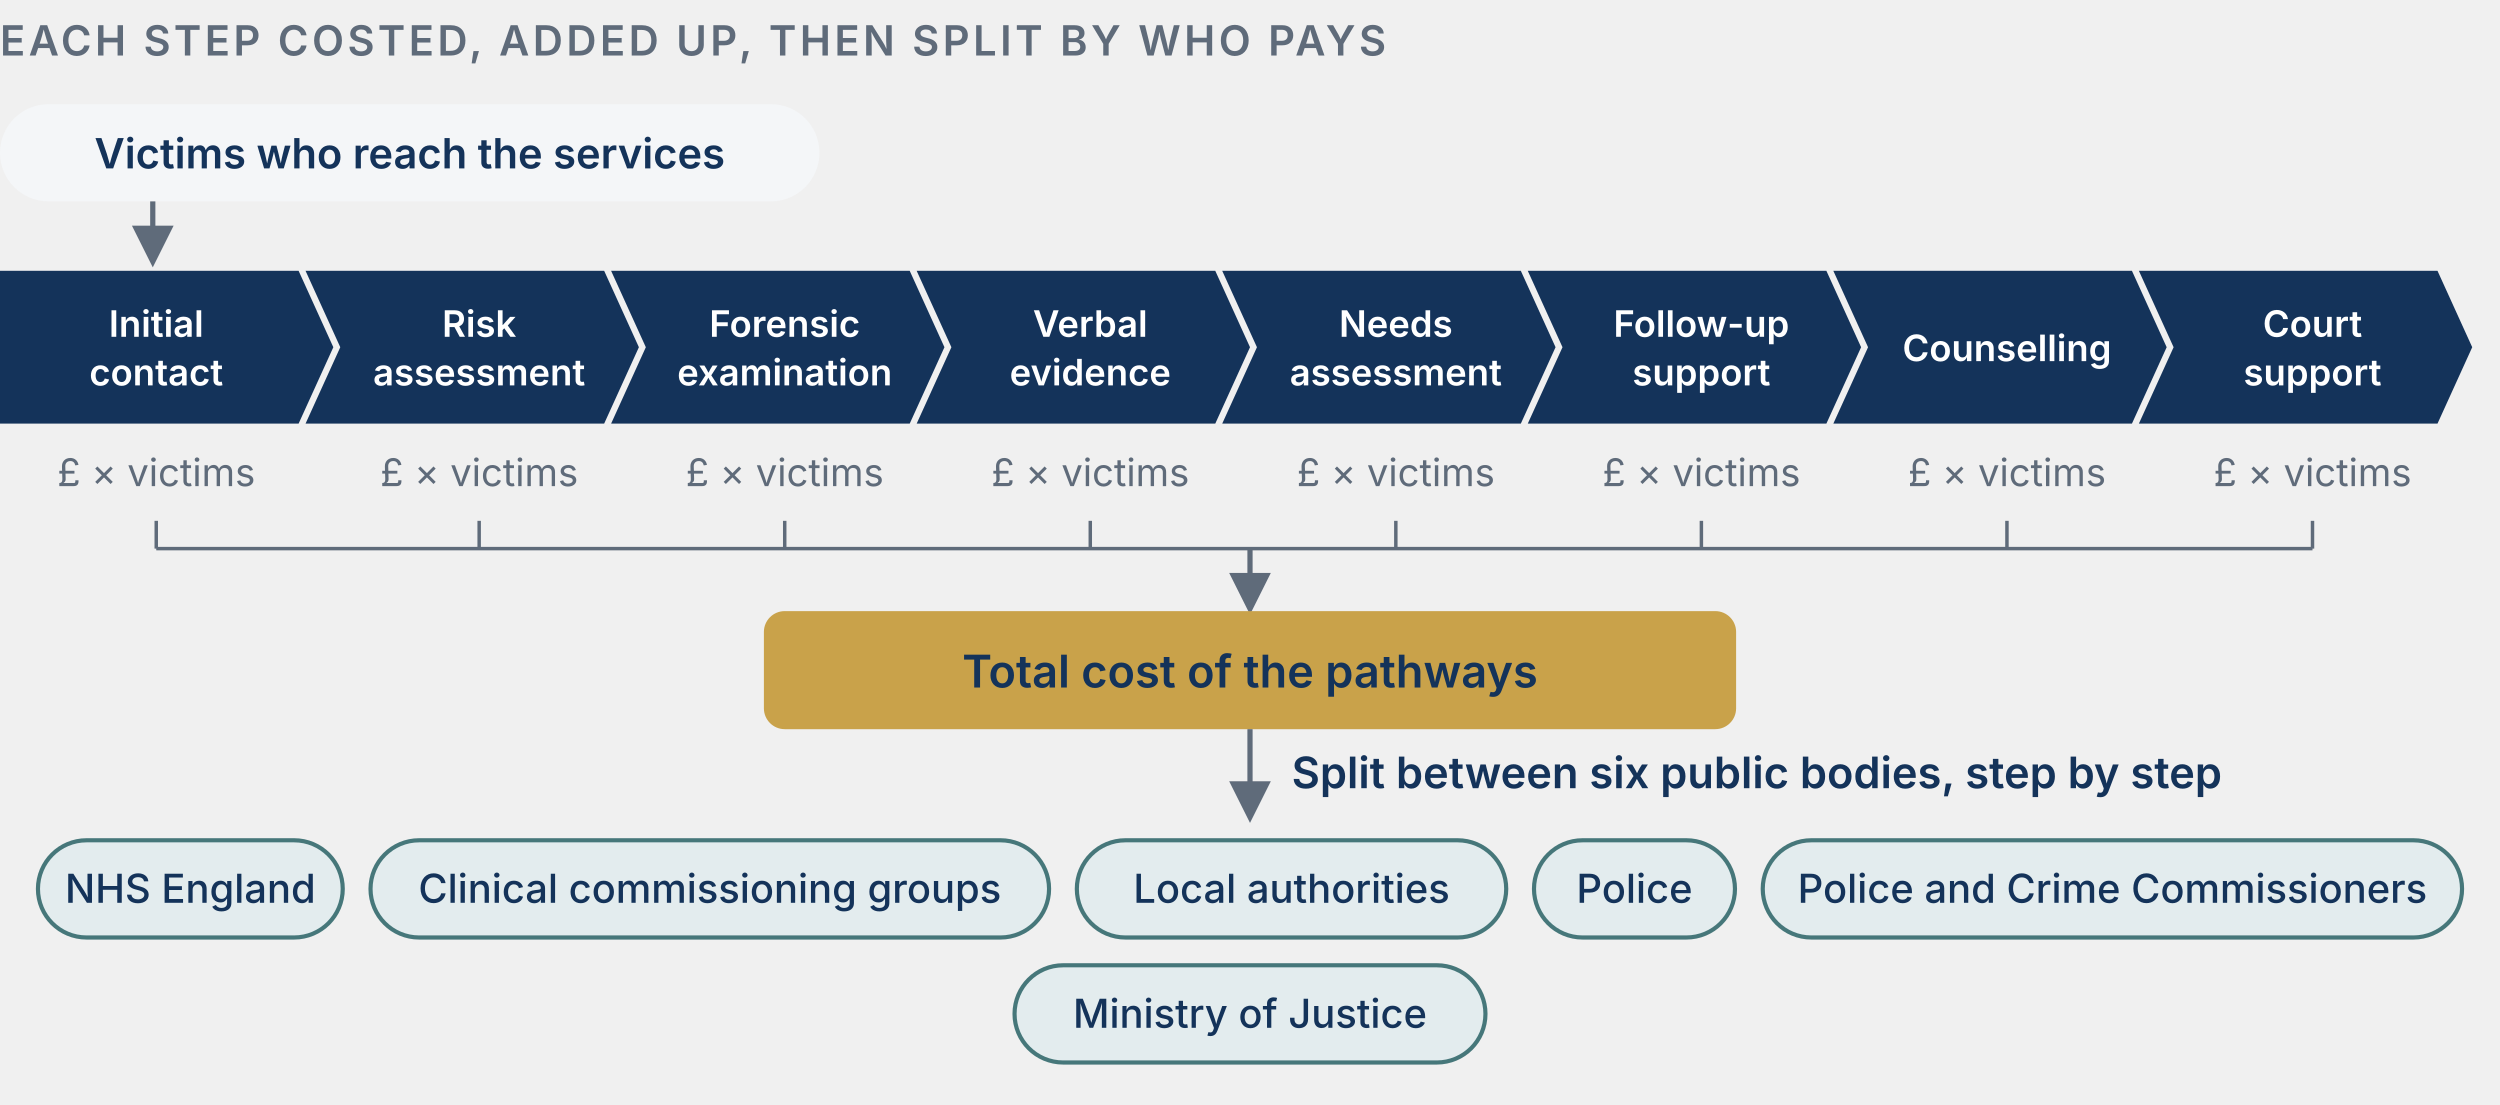
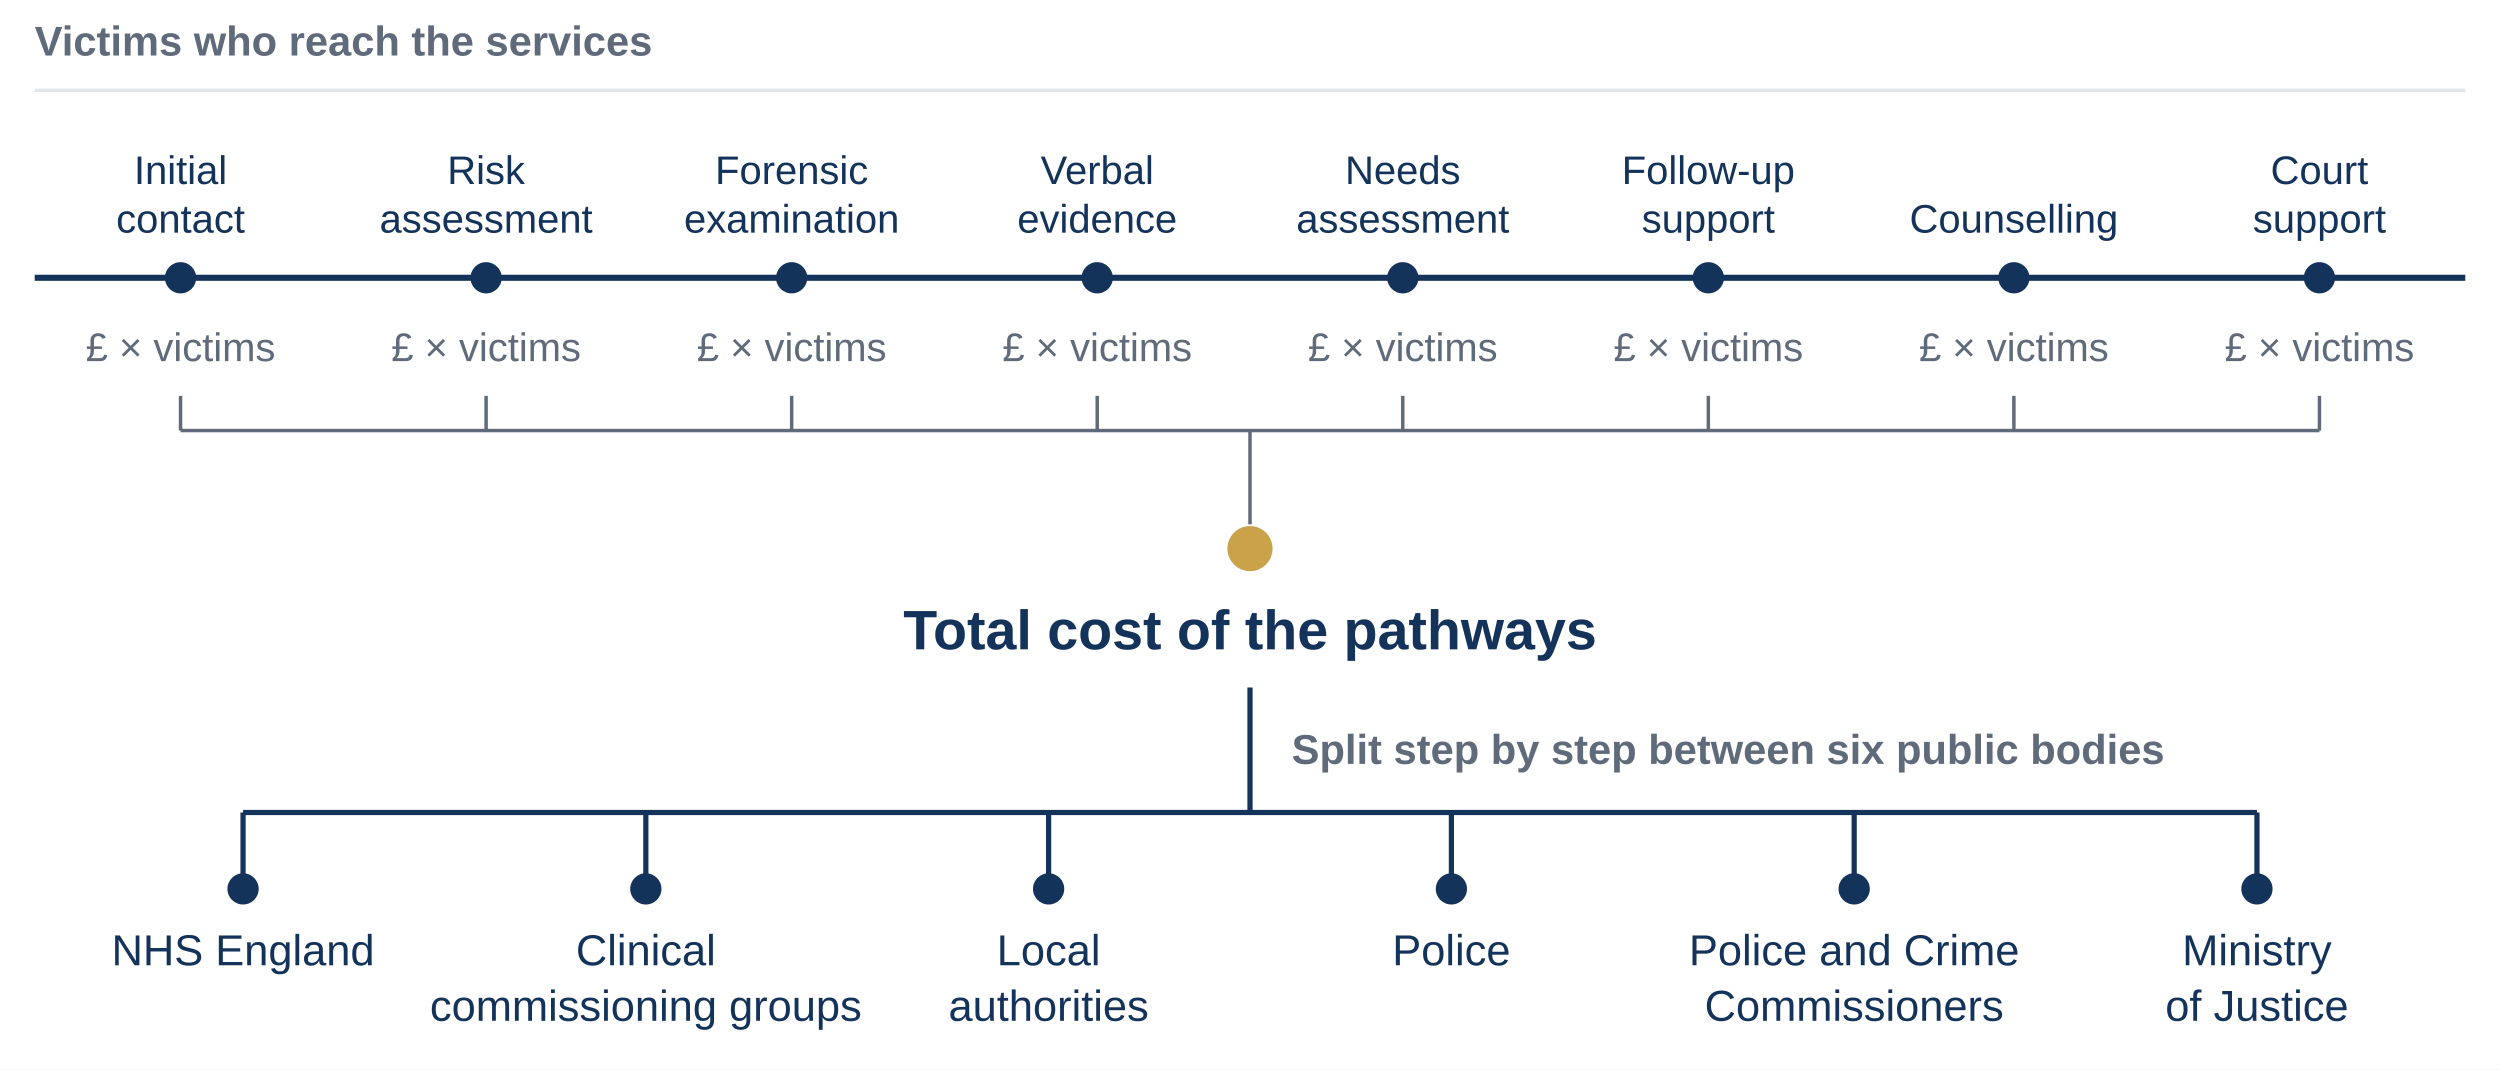
- <svg xmlns="http://www.w3.org/2000/svg" viewBox="0 0 720 318" font-family="Inter, -apple-system, Segoe UI, Roboto, sans-serif">
-   <defs>
-     <marker id="ar" markerWidth="8" markerHeight="8" refX="6" refY="4" orient="auto">
-       <path d="M0,0 L8,4 L0,8 z" fill="#5f6b7a" />
-     </marker>
-   </defs>
-   <text x="0" y="16" font-size="12" fill="#5f6b7a" font-weight="600" letter-spacing="1">EACH STEP COSTED, ADDED UP, THEN SPLIT BY WHO PAYS</text>
-   <rect x="0" y="30" width="236" height="28" fill="#f4f6f8" rx="14" />
-   <text x="118" y="48.5" font-size="12" fill="#14335a" font-weight="600" text-anchor="middle">Victims who reach the services</text>
-   <line x1="44" y1="58" x2="44" y2="74" stroke="#5f6b7a" stroke-width="1.5" marker-end="url(#ar)" />
-   <polygon points="0,78 86,78 96,100 86,122 0,122" fill="#14335a" />
-   <text x="45" y="97" font-size="10.5" fill="#ffffff" font-weight="600" text-anchor="middle">Initial</text>
-   <text x="45" y="111" font-size="10.5" fill="#ffffff" font-weight="600" text-anchor="middle">contact</text>
-   <text x="45" y="140" font-size="11" fill="#5f6b7a" text-anchor="middle">£ × victims</text>
-   <polygon points="88,78 174,78 184,100 174,122 88,122 98,100" fill="#14335a" />
-   <text x="138" y="97" font-size="10.5" fill="#ffffff" font-weight="600" text-anchor="middle">Risk</text>
-   <text x="138" y="111" font-size="10.5" fill="#ffffff" font-weight="600" text-anchor="middle">assessment</text>
-   <text x="138" y="140" font-size="11" fill="#5f6b7a" text-anchor="middle">£ × victims</text>
-   <polygon points="176,78 262,78 272,100 262,122 176,122 186,100" fill="#14335a" />
-   <text x="226" y="97" font-size="10.5" fill="#ffffff" font-weight="600" text-anchor="middle">Forensic</text>
-   <text x="226" y="111" font-size="10.5" fill="#ffffff" font-weight="600" text-anchor="middle">examination</text>
-   <text x="226" y="140" font-size="11" fill="#5f6b7a" text-anchor="middle">£ × victims</text>
-   <polygon points="264,78 350,78 360,100 350,122 264,122 274,100" fill="#14335a" />
-   <text x="314" y="97" font-size="10.5" fill="#ffffff" font-weight="600" text-anchor="middle">Verbal</text>
-   <text x="314" y="111" font-size="10.5" fill="#ffffff" font-weight="600" text-anchor="middle">evidence</text>
-   <text x="314" y="140" font-size="11" fill="#5f6b7a" text-anchor="middle">£ × victims</text>
-   <polygon points="352,78 438,78 448,100 438,122 352,122 362,100" fill="#14335a" />
-   <text x="402" y="97" font-size="10.5" fill="#ffffff" font-weight="600" text-anchor="middle">Needs</text>
-   <text x="402" y="111" font-size="10.5" fill="#ffffff" font-weight="600" text-anchor="middle">assessment</text>
-   <text x="402" y="140" font-size="11" fill="#5f6b7a" text-anchor="middle">£ × victims</text>
-   <polygon points="440,78 526,78 536,100 526,122 440,122 450,100" fill="#14335a" />
-   <text x="490" y="97" font-size="10.5" fill="#ffffff" font-weight="600" text-anchor="middle">Follow-up</text>
-   <text x="490" y="111" font-size="10.5" fill="#ffffff" font-weight="600" text-anchor="middle">support</text>
-   <text x="490" y="140" font-size="11" fill="#5f6b7a" text-anchor="middle">£ × victims</text>
-   <polygon points="528,78 614,78 624,100 614,122 528,122 538,100" fill="#14335a" />
-   <text x="578" y="104" font-size="10.5" fill="#ffffff" font-weight="600" text-anchor="middle">Counselling</text>
-   <text x="578" y="140" font-size="11" fill="#5f6b7a" text-anchor="middle">£ × victims</text>
-   <polygon points="616,78 702,78 712,100 702,122 616,122 626,100" fill="#14335a" />
-   <text x="666" y="97" font-size="10.5" fill="#ffffff" font-weight="600" text-anchor="middle">Court</text>
-   <text x="666" y="111" font-size="10.5" fill="#ffffff" font-weight="600" text-anchor="middle">support</text>
-   <text x="666" y="140" font-size="11" fill="#5f6b7a" text-anchor="middle">£ × victims</text>
-   <line x1="45" y1="150" x2="45" y2="158" stroke="#5f6b7a" stroke-width="1" />
-   <line x1="138" y1="150" x2="138" y2="158" stroke="#5f6b7a" stroke-width="1" />
-   <line x1="226" y1="150" x2="226" y2="158" stroke="#5f6b7a" stroke-width="1" />
-   <line x1="314" y1="150" x2="314" y2="158" stroke="#5f6b7a" stroke-width="1" />
-   <line x1="402" y1="150" x2="402" y2="158" stroke="#5f6b7a" stroke-width="1" />
-   <line x1="490" y1="150" x2="490" y2="158" stroke="#5f6b7a" stroke-width="1" />
-   <line x1="578" y1="150" x2="578" y2="158" stroke="#5f6b7a" stroke-width="1" />
-   <line x1="666" y1="150" x2="666" y2="158" stroke="#5f6b7a" stroke-width="1" />
-   <line x1="45" y1="158" x2="666" y2="158" stroke="#5f6b7a" stroke-width="1" />
-   <line x1="360" y1="158" x2="360" y2="174" stroke="#5f6b7a" stroke-width="1.5" marker-end="url(#ar)" />
-   <rect x="220" y="176" width="280" height="34" fill="#c9a24a" rx="6" />
-   <text x="360" y="198" font-size="13" fill="#14335a" font-weight="600" text-anchor="middle">Total cost of the pathways</text>
-   <line x1="360" y1="210" x2="360" y2="234" stroke="#5f6b7a" stroke-width="1.5" marker-end="url(#ar)" />
-   <text x="372" y="227" font-size="12.5" fill="#14335a" font-weight="600">Split between six public bodies, step by step</text>
-   <rect x="10.93" y="242" width="87.78" height="28" fill="#e3ecee" rx="14" stroke="#46777a" stroke-width="1.2" />
-   <text x="54.82" y="260" font-size="11.5" fill="#14335a" font-weight="500" text-anchor="middle">NHS England</text>
-   <rect x="106.71" y="242" width="195.42" height="28" fill="#e3ecee" rx="14" stroke="#46777a" stroke-width="1.2" />
-   <text x="204.42" y="260" font-size="11.5" fill="#14335a" font-weight="500" text-anchor="middle">Clinical commissioning groups</text>
-   <rect x="310.13" y="242" width="123.66" height="28" fill="#e3ecee" rx="14" stroke="#46777a" stroke-width="1.2" />
-   <text x="371.96" y="260" font-size="11.5" fill="#14335a" font-weight="500" text-anchor="middle">Local authorities</text>
-   <rect x="441.79" y="242" width="57.88" height="28" fill="#e3ecee" rx="14" stroke="#46777a" stroke-width="1.2" />
-   <text x="470.73" y="260" font-size="11.5" fill="#14335a" font-weight="500" text-anchor="middle">Police</text>
-   <rect x="507.67" y="242" width="201.4" height="28" fill="#e3ecee" rx="14" stroke="#46777a" stroke-width="1.2" />
-   <text x="608.37" y="260" font-size="11.5" fill="#14335a" font-weight="500" text-anchor="middle">Police and Crime Commissioners</text>
-   <rect x="292.19" y="278" width="135.62" height="28" fill="#e3ecee" rx="14" stroke="#46777a" stroke-width="1.2" />
-   <text x="360" y="296" font-size="11.5" fill="#14335a" font-weight="500" text-anchor="middle">Ministry of Justice</text>
+ <svg xmlns="http://www.w3.org/2000/svg" viewBox="0 0 720 308" width="720" height="308" role="img" aria-label="Each step of the pathway, from initial contact to court support, is costed and multiplied by the number of victims who use it. The steps add up to the total cost of the pathways, which is split step by step between NHS England, clinical commissioning groups, local authorities, the police, Police and Crime Commissioners and the Ministry of Justice. A proposed allocation, not an agreed settlement." font-family="Arial, Helvetica, sans-serif">
+   <rect width="720" height="308" fill="#ffffff" />
+   <text x="10" y="16" font-size="12" font-weight="bold" fill="#5f6b7a">Victims who reach the services</text>
+   <line x1="10" y1="26" x2="710" y2="26" stroke="#e3e6ea" stroke-width="1" />
+   <line x1="10" y1="80" x2="710" y2="80" stroke="#14335a" stroke-width="1.75" />
+   <circle cx="52" cy="80" r="4.5" fill="#14335a" />
+   <text x="52" y="53" font-size="11.5" text-anchor="middle" fill="#14335a">Initial</text>
+   <text x="52" y="67" font-size="11.5" text-anchor="middle" fill="#14335a">contact</text>
+   <text x="52" y="104" font-size="11.5" text-anchor="middle" fill="#5f6b7a">£ × victims</text>
+   <line x1="52" y1="114" x2="52" y2="124" stroke="#5f6b7a" stroke-width="1" />
+   <circle cx="140" cy="80" r="4.5" fill="#14335a" />
+   <text x="140" y="53" font-size="11.5" text-anchor="middle" fill="#14335a">Risk</text>
+   <text x="140" y="67" font-size="11.5" text-anchor="middle" fill="#14335a">assessment</text>
+   <text x="140" y="104" font-size="11.5" text-anchor="middle" fill="#5f6b7a">£ × victims</text>
+   <line x1="140" y1="114" x2="140" y2="124" stroke="#5f6b7a" stroke-width="1" />
+   <circle cx="228" cy="80" r="4.5" fill="#14335a" />
+   <text x="228" y="53" font-size="11.5" text-anchor="middle" fill="#14335a">Forensic</text>
+   <text x="228" y="67" font-size="11.5" text-anchor="middle" fill="#14335a">examination</text>
+   <text x="228" y="104" font-size="11.5" text-anchor="middle" fill="#5f6b7a">£ × victims</text>
+   <line x1="228" y1="114" x2="228" y2="124" stroke="#5f6b7a" stroke-width="1" />
+   <circle cx="316" cy="80" r="4.5" fill="#14335a" />
+   <text x="316" y="53" font-size="11.5" text-anchor="middle" fill="#14335a">Verbal</text>
+   <text x="316" y="67" font-size="11.5" text-anchor="middle" fill="#14335a">evidence</text>
+   <text x="316" y="104" font-size="11.5" text-anchor="middle" fill="#5f6b7a">£ × victims</text>
+   <line x1="316" y1="114" x2="316" y2="124" stroke="#5f6b7a" stroke-width="1" />
+   <circle cx="404" cy="80" r="4.5" fill="#14335a" />
+   <text x="404" y="53" font-size="11.5" text-anchor="middle" fill="#14335a">Needs</text>
+   <text x="404" y="67" font-size="11.5" text-anchor="middle" fill="#14335a">assessment</text>
+   <text x="404" y="104" font-size="11.5" text-anchor="middle" fill="#5f6b7a">£ × victims</text>
+   <line x1="404" y1="114" x2="404" y2="124" stroke="#5f6b7a" stroke-width="1" />
+   <circle cx="492" cy="80" r="4.5" fill="#14335a" />
+   <text x="492" y="53" font-size="11.5" text-anchor="middle" fill="#14335a">Follow-up</text>
+   <text x="492" y="67" font-size="11.5" text-anchor="middle" fill="#14335a">support</text>
+   <text x="492" y="104" font-size="11.5" text-anchor="middle" fill="#5f6b7a">£ × victims</text>
+   <line x1="492" y1="114" x2="492" y2="124" stroke="#5f6b7a" stroke-width="1" />
+   <circle cx="580" cy="80" r="4.5" fill="#14335a" />
+   <text x="580" y="67" font-size="11.5" text-anchor="middle" fill="#14335a">Counselling</text>
+   <text x="580" y="104" font-size="11.5" text-anchor="middle" fill="#5f6b7a">£ × victims</text>
+   <line x1="580" y1="114" x2="580" y2="124" stroke="#5f6b7a" stroke-width="1" />
+   <circle cx="668" cy="80" r="4.5" fill="#14335a" />
+   <text x="668" y="53" font-size="11.5" text-anchor="middle" fill="#14335a">Court</text>
+   <text x="668" y="67" font-size="11.5" text-anchor="middle" fill="#14335a">support</text>
+   <text x="668" y="104" font-size="11.5" text-anchor="middle" fill="#5f6b7a">£ × victims</text>
+   <line x1="668" y1="114" x2="668" y2="124" stroke="#5f6b7a" stroke-width="1" />
+   <line x1="52" y1="124" x2="668" y2="124" stroke="#5f6b7a" stroke-width="1" />
+   <line x1="360" y1="124" x2="360" y2="151" stroke="#5f6b7a" stroke-width="1" />
+   <circle cx="360" cy="158" r="6.5" fill="#c9a24a" />
+   <text x="360" y="187" font-size="16" text-anchor="middle" font-weight="bold" fill="#14335a">Total cost of the pathways</text>
+   <line x1="360" y1="198" x2="360" y2="234" stroke="#14335a" stroke-width="1.5" />
+   <text x="372" y="220" font-size="12" font-weight="bold" fill="#5f6b7a">Split step by step between six public bodies</text>
+   <line x1="70" y1="234" x2="650" y2="234" stroke="#14335a" stroke-width="1.5" />
+   <line x1="70" y1="234" x2="70" y2="252" stroke="#14335a" stroke-width="1.5" />
+   <circle cx="70" cy="256" r="4.5" fill="#14335a" />
+   <text x="70" y="278" font-size="12.5" text-anchor="middle" fill="#14335a">NHS England</text>
+   <line x1="186" y1="234" x2="186" y2="252" stroke="#14335a" stroke-width="1.5" />
+   <circle cx="186" cy="256" r="4.5" fill="#14335a" />
+   <text x="186" y="278" font-size="12.5" text-anchor="middle" fill="#14335a">Clinical</text>
+   <text x="186" y="294" font-size="12.5" text-anchor="middle" fill="#14335a">commissioning groups</text>
+   <line x1="302" y1="234" x2="302" y2="252" stroke="#14335a" stroke-width="1.5" />
+   <circle cx="302" cy="256" r="4.5" fill="#14335a" />
+   <text x="302" y="278" font-size="12.5" text-anchor="middle" fill="#14335a">Local</text>
+   <text x="302" y="294" font-size="12.5" text-anchor="middle" fill="#14335a">authorities</text>
+   <line x1="418" y1="234" x2="418" y2="252" stroke="#14335a" stroke-width="1.5" />
+   <circle cx="418" cy="256" r="4.5" fill="#14335a" />
+   <text x="418" y="278" font-size="12.5" text-anchor="middle" fill="#14335a">Police</text>
+   <line x1="534" y1="234" x2="534" y2="252" stroke="#14335a" stroke-width="1.5" />
+   <circle cx="534" cy="256" r="4.5" fill="#14335a" />
+   <text x="534" y="278" font-size="12.5" text-anchor="middle" fill="#14335a">Police and Crime</text>
+   <text x="534" y="294" font-size="12.5" text-anchor="middle" fill="#14335a">Commissioners</text>
+   <line x1="650" y1="234" x2="650" y2="252" stroke="#14335a" stroke-width="1.5" />
+   <circle cx="650" cy="256" r="4.5" fill="#14335a" />
+   <text x="650" y="278" font-size="12.5" text-anchor="middle" fill="#14335a">Ministry</text>
+   <text x="650" y="294" font-size="12.5" text-anchor="middle" fill="#14335a">of Justice</text>
</svg>
